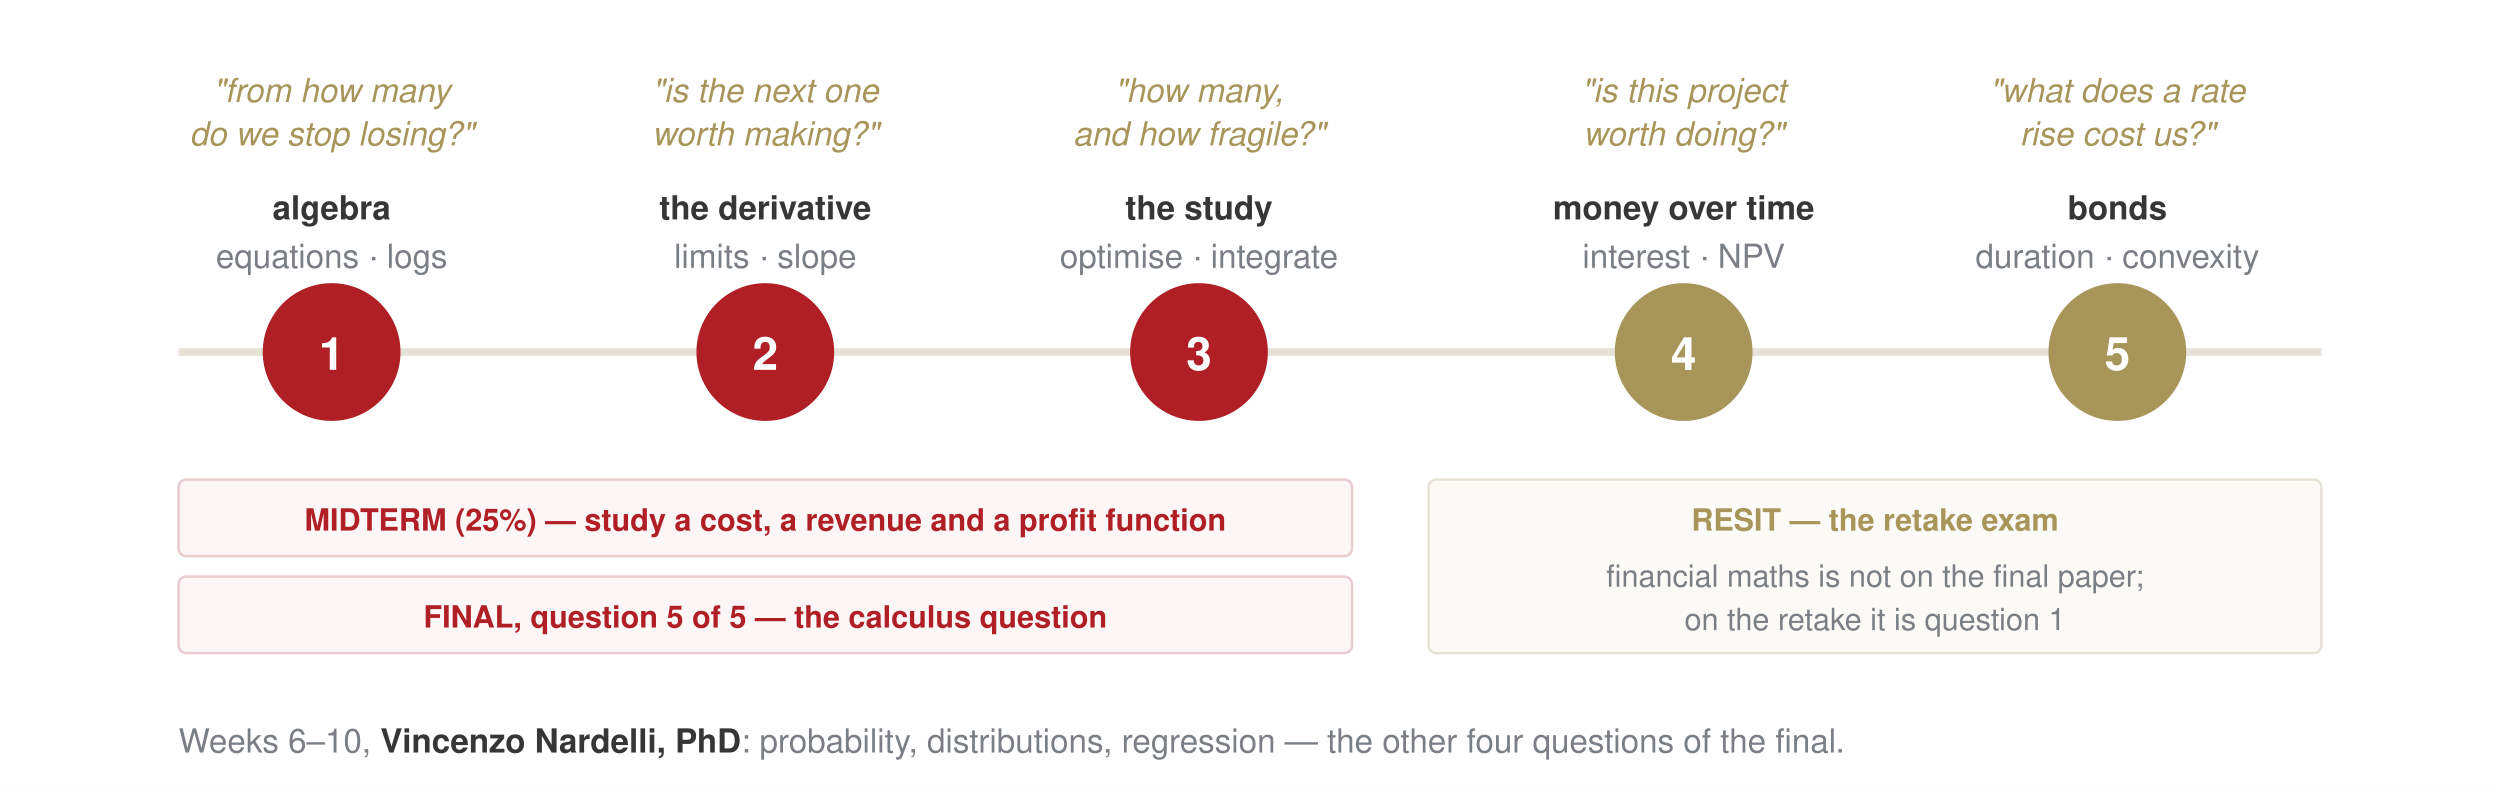
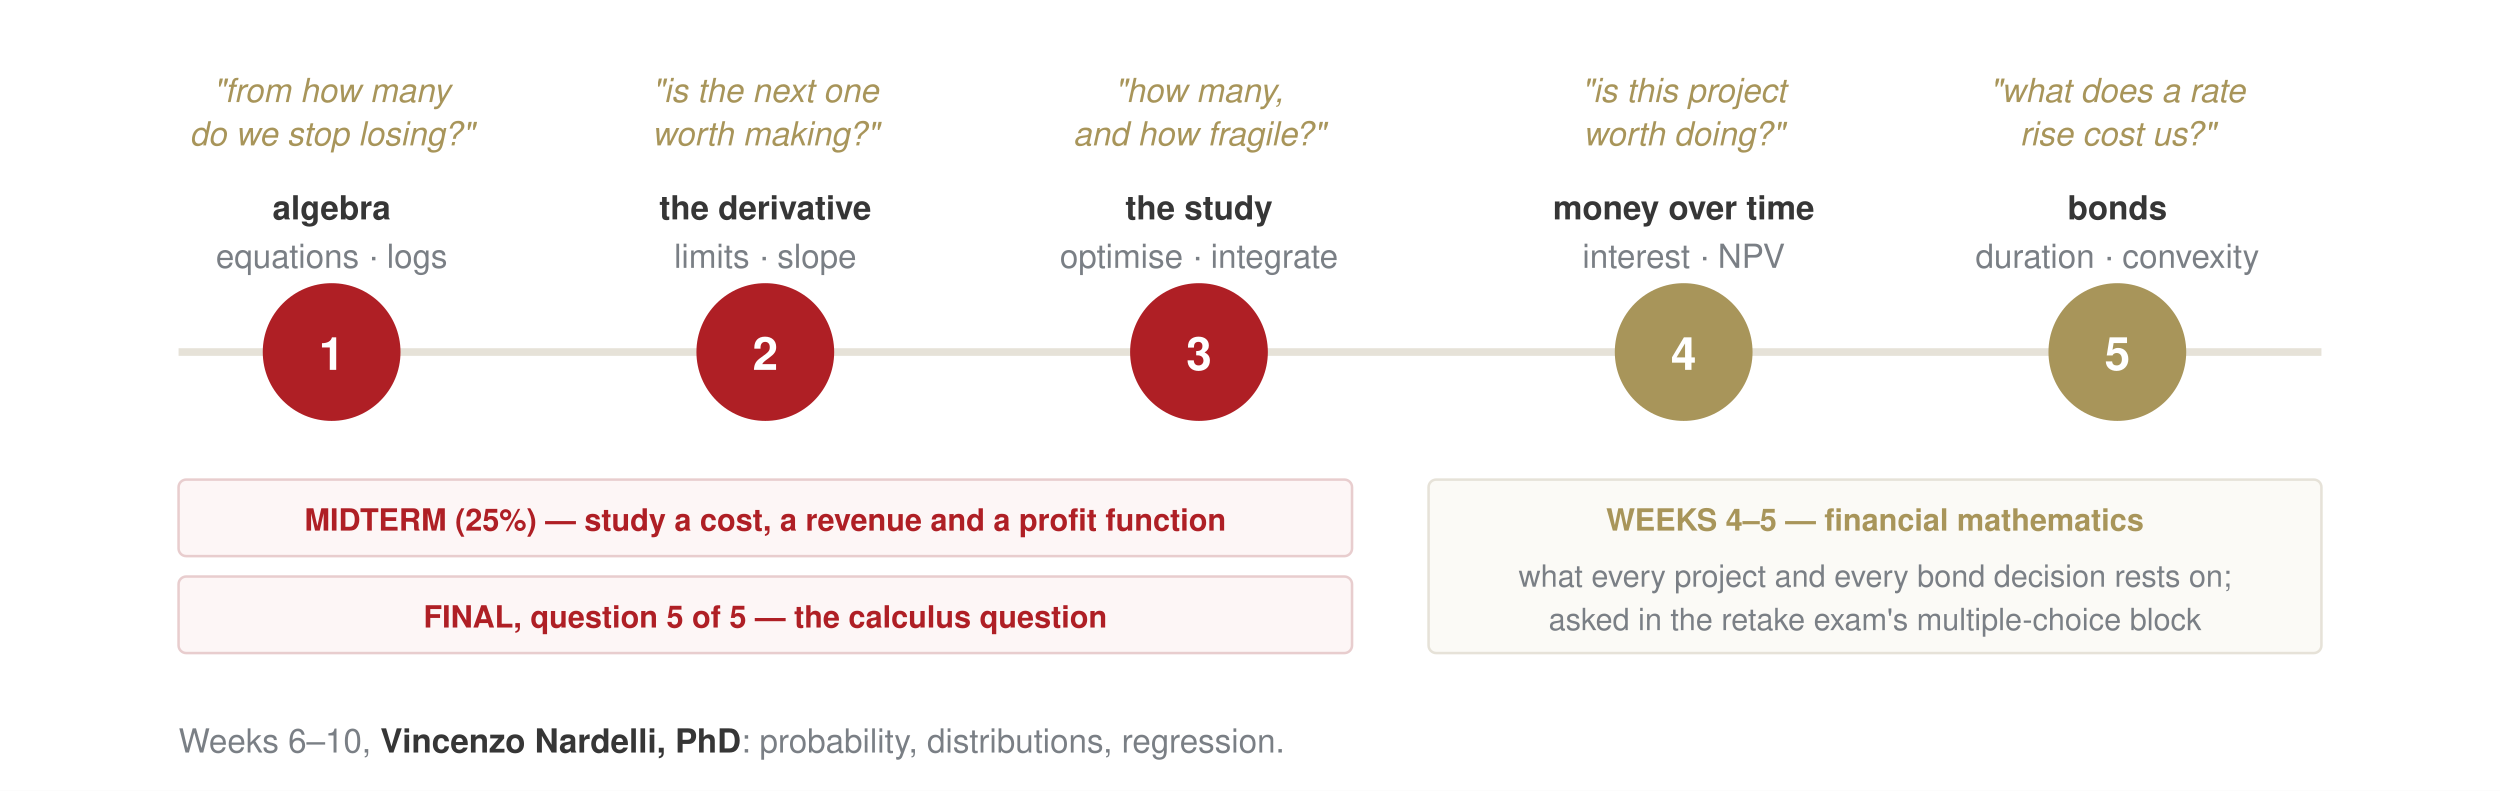
<svg xmlns="http://www.w3.org/2000/svg" viewBox="0 100 980 310" width="980" height="310" font-family="'Source Sans 3','Source Sans Pro',-apple-system,Helvetica,Arial,sans-serif">
  <rect y="100" width="980" height="310" fill="#ffffff" />
  <line x1="70" y1="238" x2="910" y2="238" stroke="#e6e2d8" stroke-width="3" />
  <g>
    <circle cx="130" cy="238" r="27" fill="#AF1F25" />
    <text x="130" y="245" font-size="18" font-weight="700" fill="#fff" text-anchor="middle">1</text>
    <circle cx="300" cy="238" r="27" fill="#AF1F25" />
    <text x="300" y="245" font-size="18" font-weight="700" fill="#fff" text-anchor="middle">2</text>
    <circle cx="470" cy="238" r="27" fill="#AF1F25" />
    <text x="470" y="245" font-size="18" font-weight="700" fill="#fff" text-anchor="middle">3</text>
    <circle cx="660" cy="238" r="27" fill="#a8955a" />
    <text x="660" y="245" font-size="18" font-weight="700" fill="#fff" text-anchor="middle">4</text>
    <circle cx="830" cy="238" r="27" fill="#a8955a" />
    <text x="830" y="245" font-size="18" font-weight="700" fill="#fff" text-anchor="middle">5</text>
  </g>
  <g font-size="13" fill="#363636" text-anchor="middle">
    <text x="130" y="186" font-weight="700">algebra</text>
    <text x="130" y="205" fill="#7a7f85">equations · logs</text>
    <text x="300" y="186" font-weight="700">the derivative</text>
    <text x="300" y="205" fill="#7a7f85">limits · slope</text>
    <text x="470" y="186" font-weight="700">the study</text>
    <text x="470" y="205" fill="#7a7f85">optimise · integrate</text>
    <text x="660" y="186" font-weight="700">money over time</text>
    <text x="660" y="205" fill="#7a7f85">interest · NPV</text>
    <text x="830" y="186" font-weight="700">bonds</text>
    <text x="830" y="205" fill="#7a7f85">duration · convexity</text>
  </g>
  <g font-size="13" font-style="italic" fill="#a8955a" text-anchor="middle">
    <text x="130" y="140">"from how many</text>
    <text x="130" y="157">do we stop losing?"</text>
    <text x="300" y="140">"is the next one</text>
    <text x="300" y="157">worth making?"</text>
    <text x="470" y="140">"how many,</text>
    <text x="470" y="157">and how fragile?"</text>
    <text x="660" y="140">"is this project</text>
    <text x="660" y="157">worth doing?"</text>
    <text x="830" y="140">"what does a rate</text>
    <text x="830" y="157">rise cost us?"</text>
  </g>
  <g font-size="12" text-anchor="middle">
    <rect x="70" y="288" width="460" height="30" rx="3" fill="#fdf6f6" stroke="#e8cdce" />
    <text x="300" y="308" fill="#AF1F25" font-weight="700">MIDTERM (25%) — study a cost, a revenue and a profit function</text>
    <rect x="70" y="326" width="460" height="30" rx="3" fill="#fdf6f6" stroke="#e8cdce" />
    <text x="300" y="346" fill="#AF1F25" font-weight="700">FINAL, question 5 of 5 — the calculus question</text>
    <rect x="560" y="288" width="350" height="68" rx="3" fill="#fbfaf6" stroke="#e6e2d8" />
-     <text x="735" y="308" fill="#a8955a" font-weight="700">RESIT — the retake exam</text>
-     <text x="735" y="330" fill="#7a7f85">financial maths is not on the final paper;</text>
-     <text x="735" y="347" fill="#7a7f85">on the retake it is question 1</text>
+     <text x="735" y="308" fill="#a8955a" font-weight="700">WEEKS 4–5 — financial mathematics</text>
+     <text x="735" y="330" fill="#7a7f85">what every project and every bond decision rests on;</text>
+     <text x="735" y="347" fill="#7a7f85">asked in the retake exam's multiple-choice block</text>
  </g>
-   <text x="70" y="395" font-size="13" fill="#7a7f85">Weeks 6–10, <tspan font-weight="700" fill="#363636">Vincenzo Nardelli, PhD</tspan>: probability, distributions, regression — the other four questions of the final.</text>
+   <text x="70" y="395" font-size="13" fill="#7a7f85">Weeks 6–10, <tspan font-weight="700" fill="#363636">Vincenzo Nardelli, PhD</tspan>: probability, distributions, regression.</text>
</svg>
